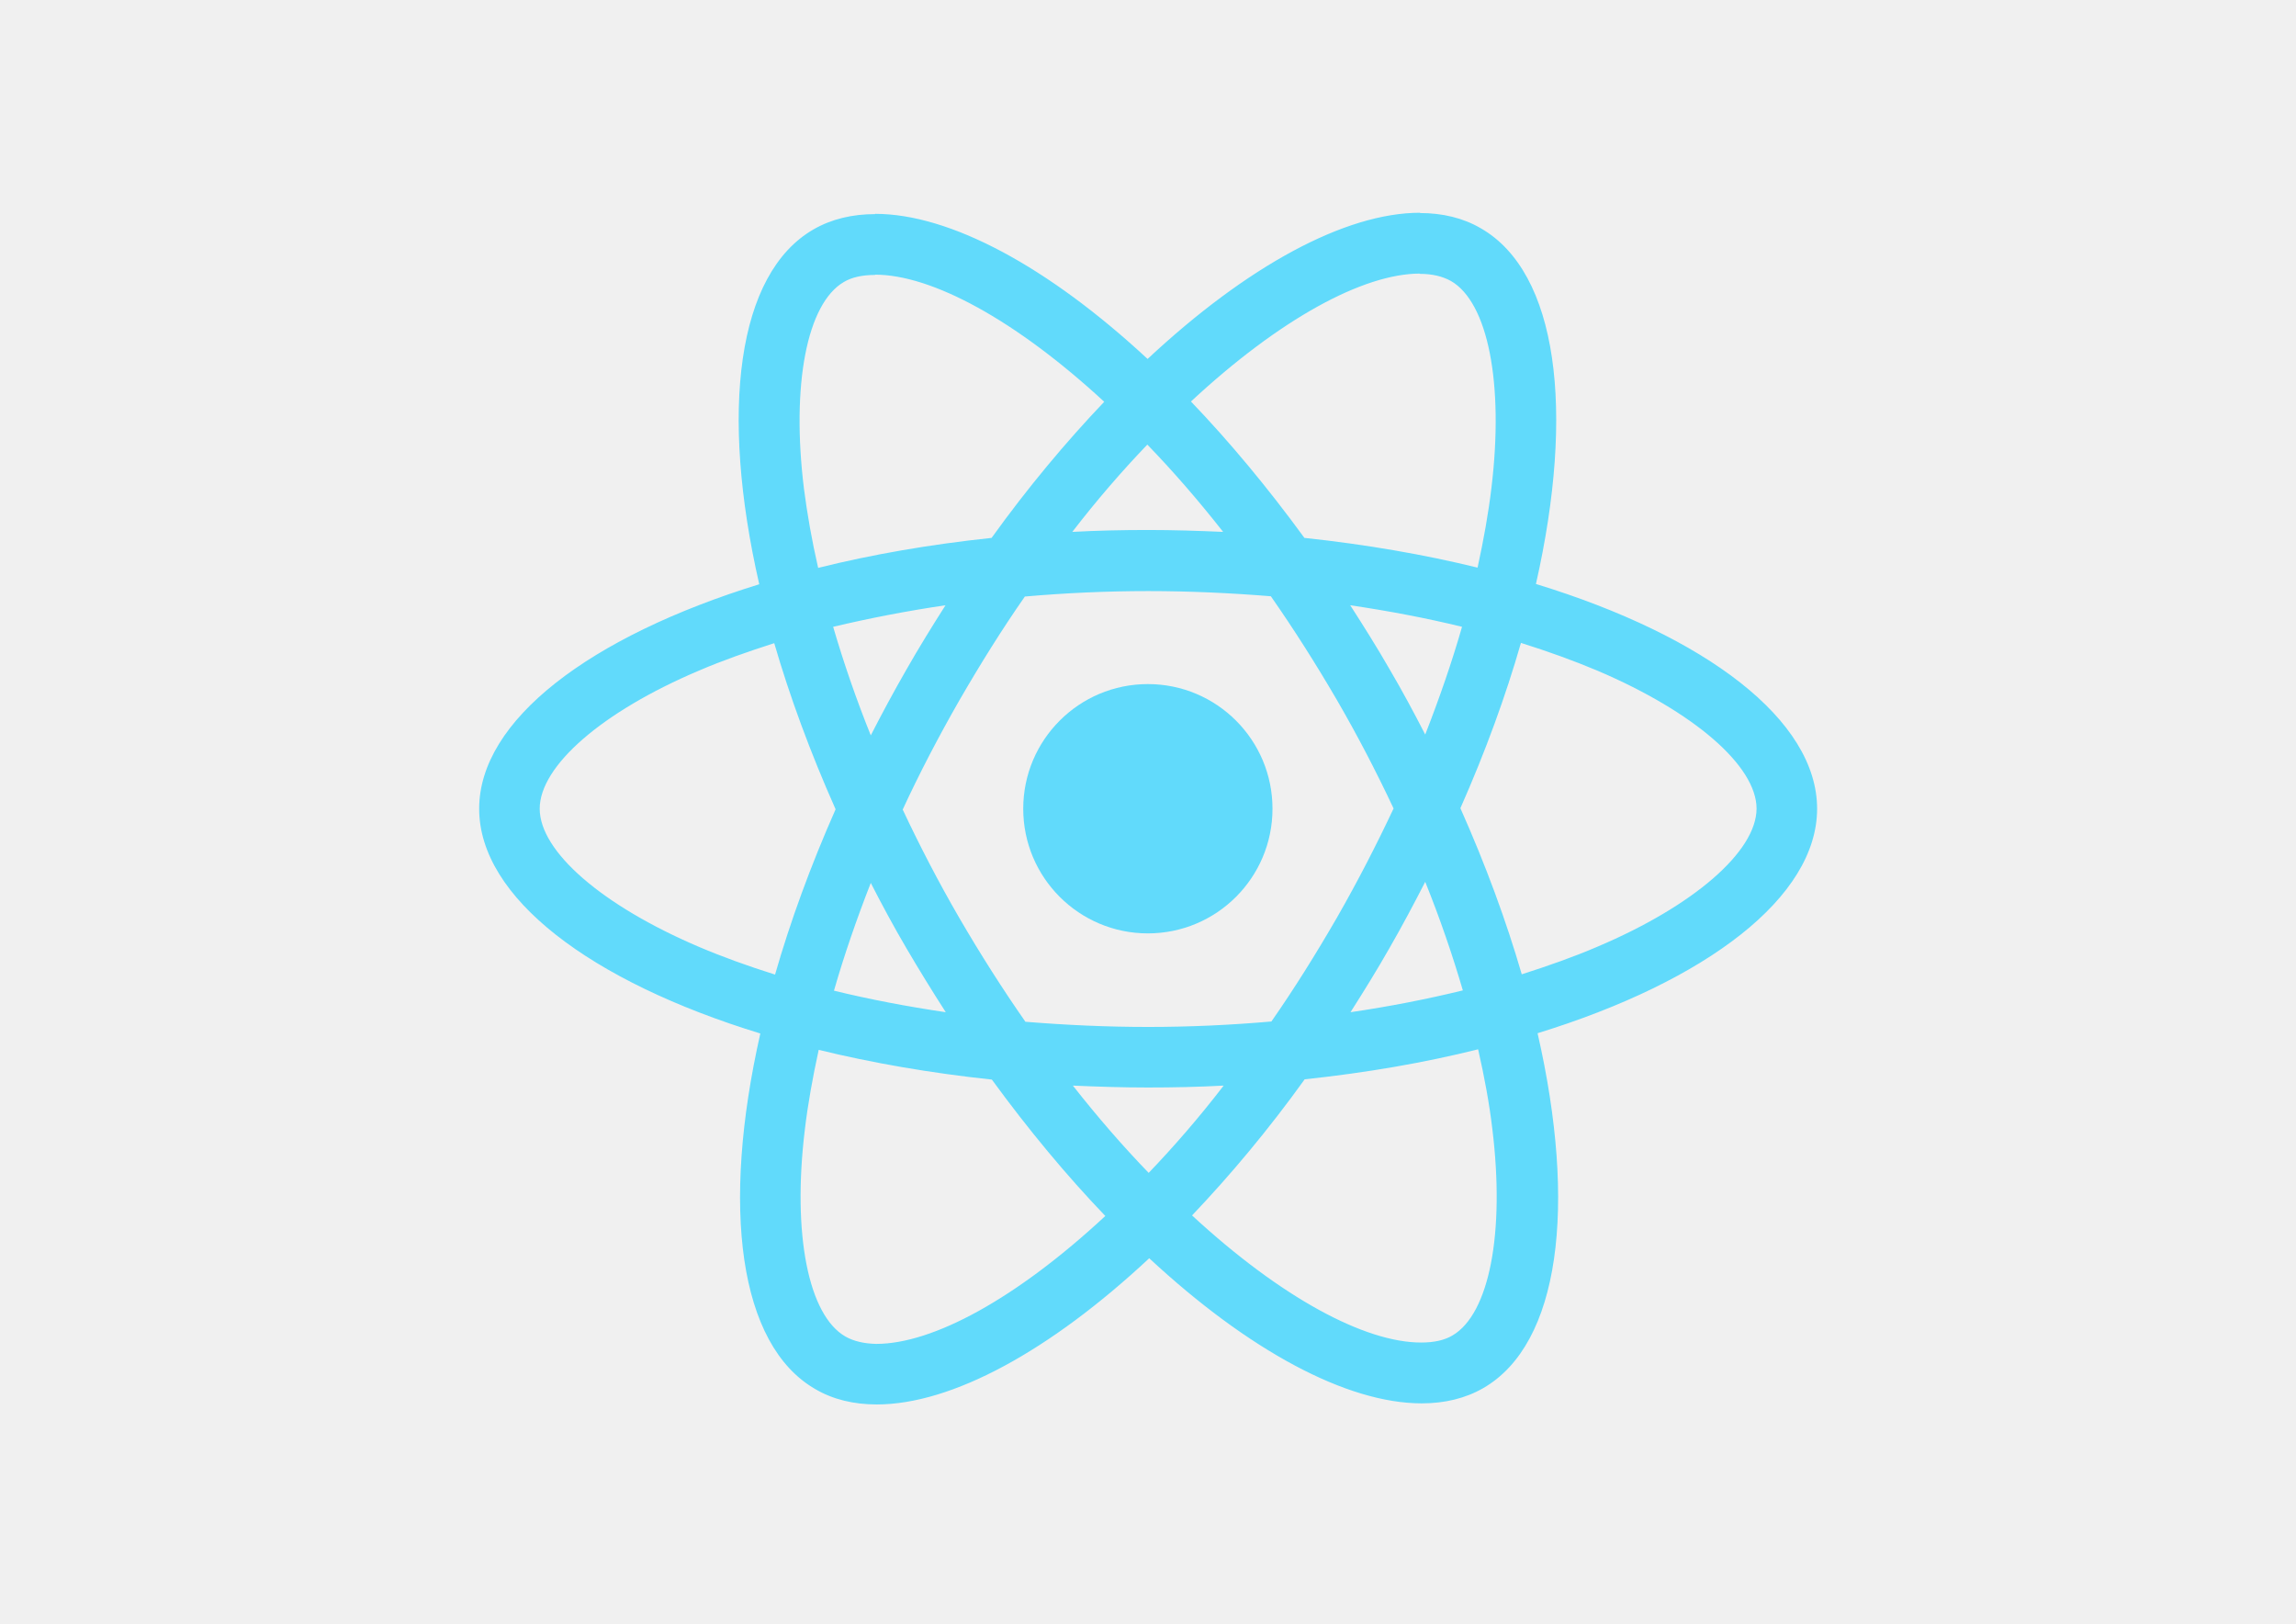
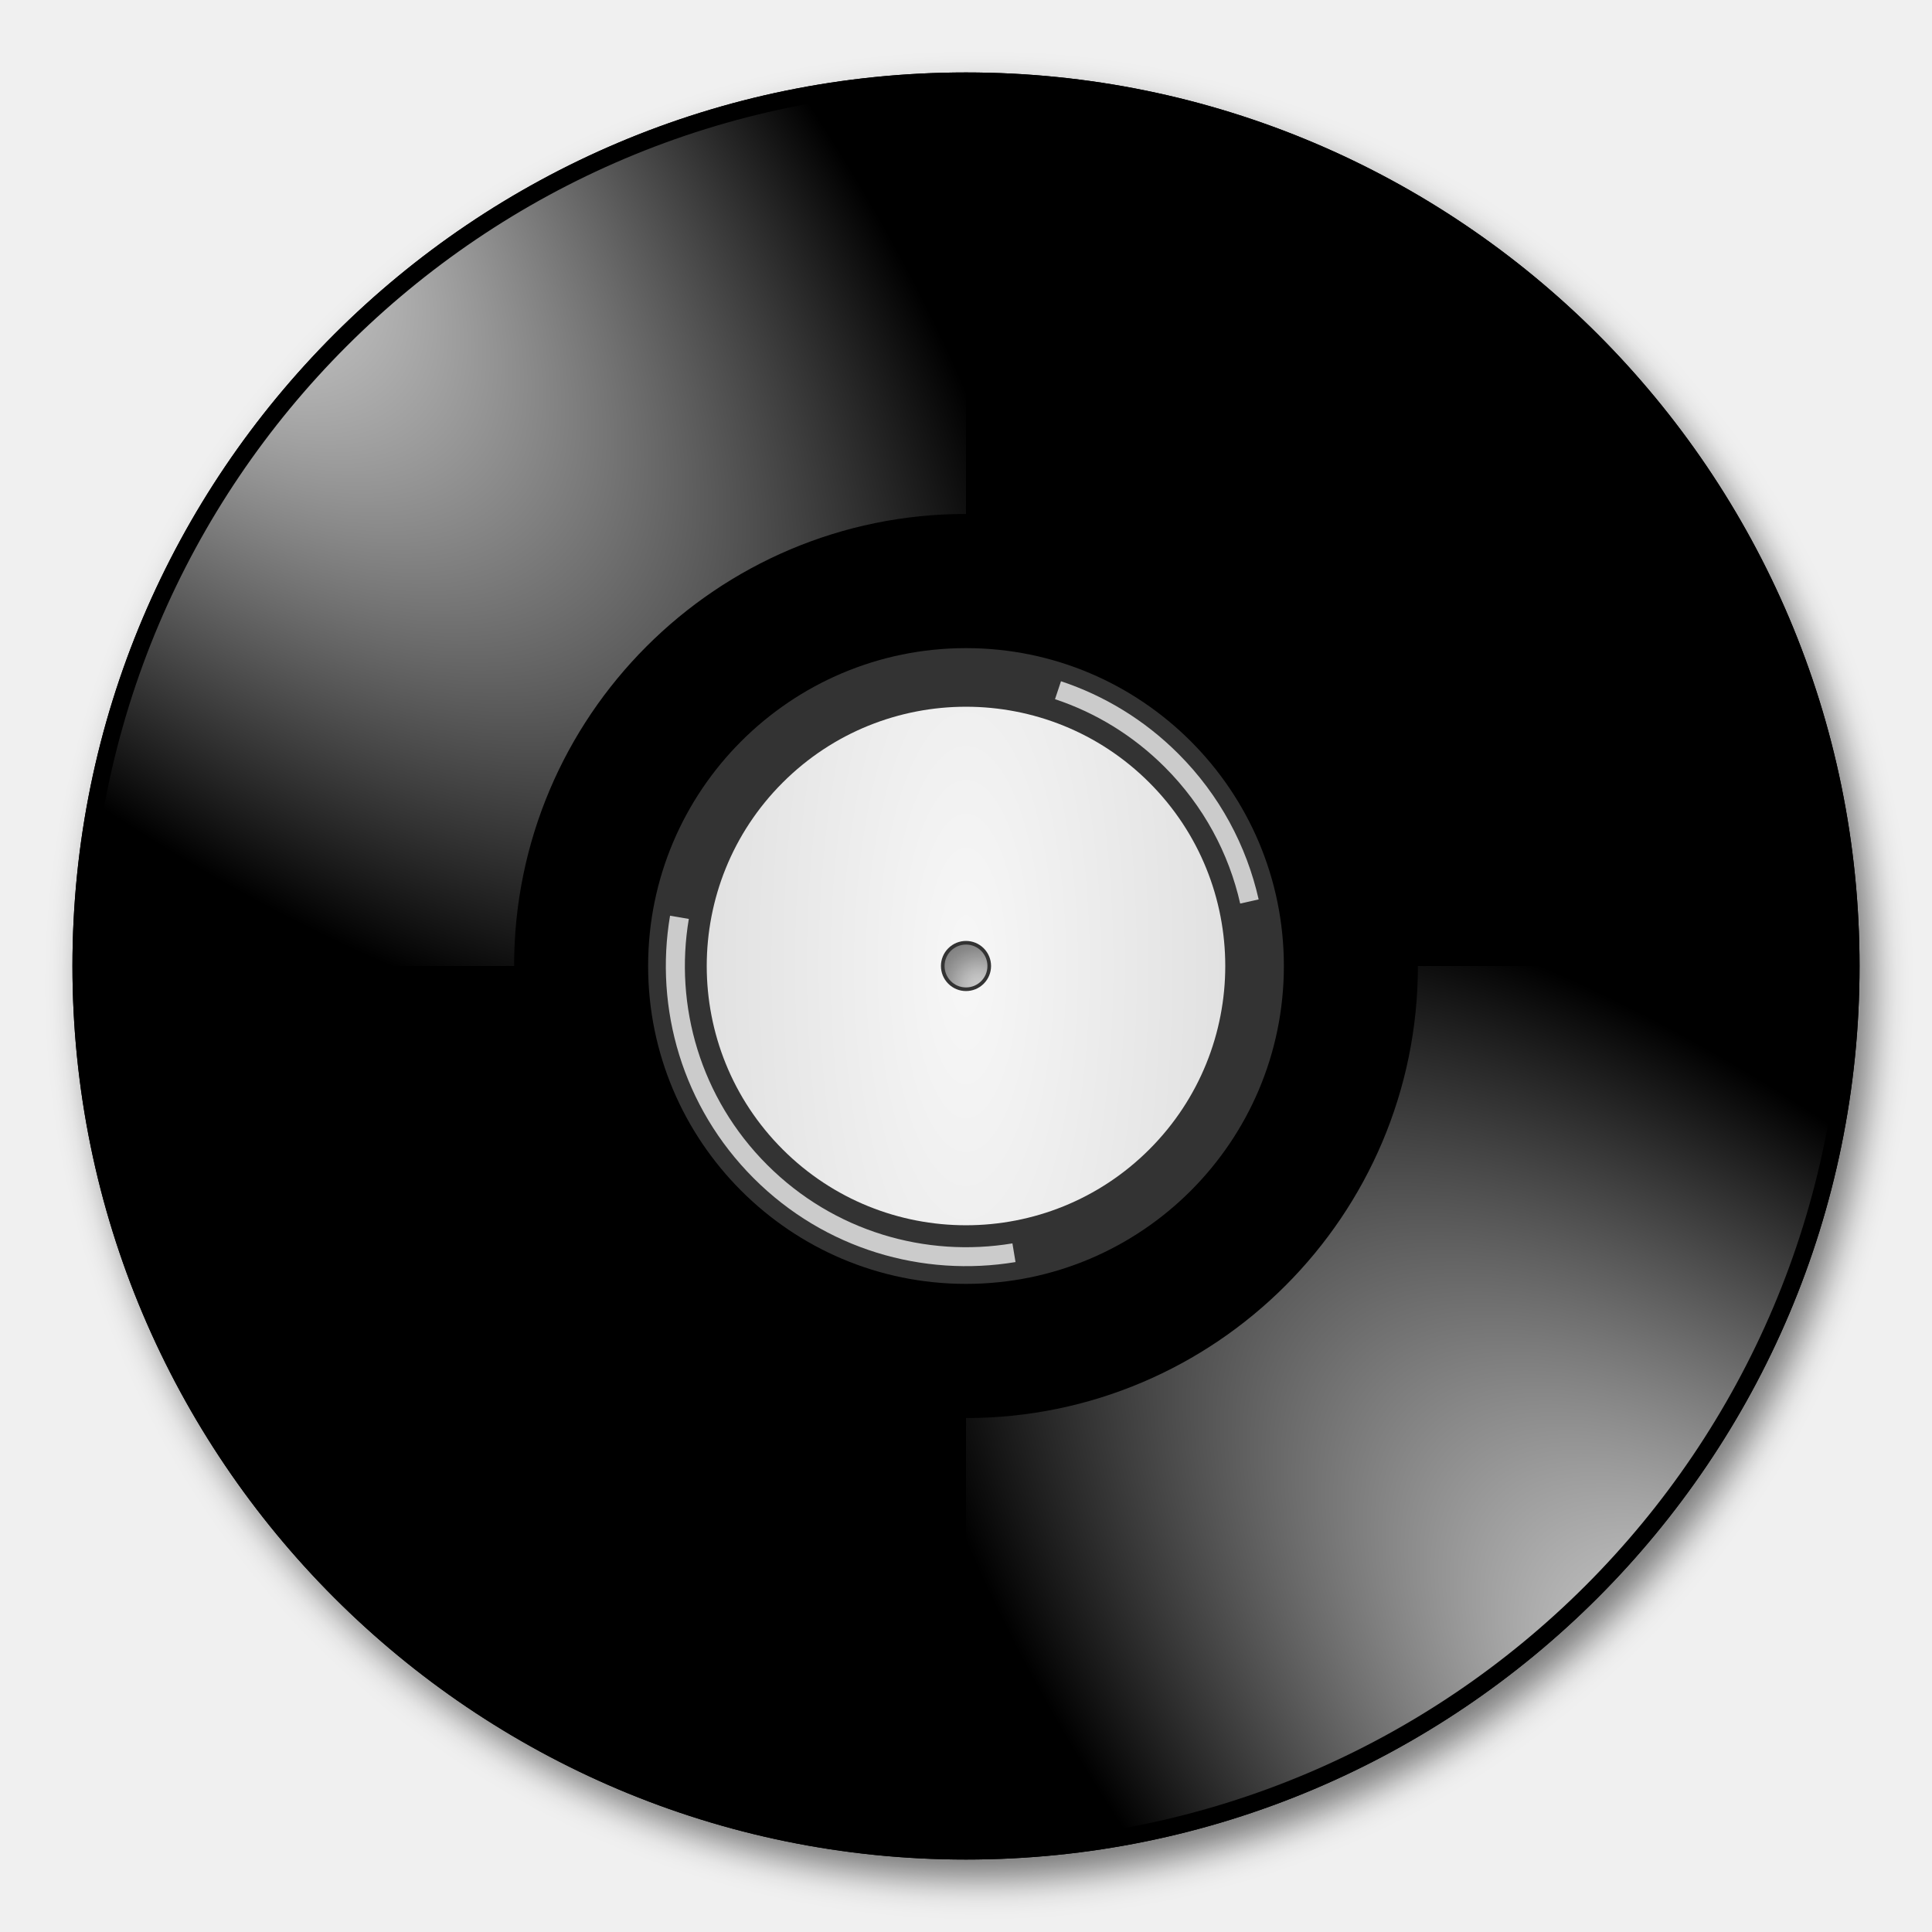
- <svg xmlns="http://www.w3.org/2000/svg" viewBox="0 0 841.9 595.3">
-   <g fill="#61DAFB">
-     <path d="M666.3 296.5c0-32.5-40.7-63.3-103.1-82.4 14.4-63.6 8-114.2-20.2-130.4-6.5-3.8-14.1-5.6-22.4-5.6v22.3c4.6 0 8.3.9 11.4 2.6 13.6 7.8 19.5 37.5 14.9 75.7-1.1 9.4-2.9 19.3-5.1 29.4-19.6-4.8-41-8.5-63.5-10.9-13.5-18.5-27.5-35.3-41.6-50 32.6-30.3 63.2-46.9 84-46.9V78c-27.5 0-63.5 19.6-99.9 53.6-36.4-33.8-72.4-53.2-99.9-53.2v22.3c20.7 0 51.4 16.5 84 46.6-14 14.7-28 31.4-41.3 49.9-22.6 2.4-44 6.1-63.6 11-2.3-10-4-19.7-5.2-29-4.7-38.2 1.1-67.9 14.6-75.8 3-1.8 6.9-2.6 11.5-2.6V78.5c-8.4 0-16 1.8-22.6 5.6-28.1 16.2-34.4 66.7-19.9 130.1-62.2 19.2-102.7 49.9-102.7 82.3 0 32.5 40.7 63.3 103.1 82.4-14.4 63.6-8 114.2 20.2 130.4 6.5 3.8 14.1 5.6 22.5 5.6 27.5 0 63.5-19.6 99.9-53.6 36.4 33.8 72.4 53.2 99.9 53.2 8.4 0 16-1.8 22.6-5.6 28.1-16.2 34.4-66.7 19.9-130.1 62-19.1 102.5-49.9 102.5-82.3zm-130.2-66.7c-3.7 12.9-8.3 26.2-13.5 39.5-4.1-8-8.4-16-13.1-24-4.6-8-9.5-15.8-14.4-23.4 14.2 2.1 27.9 4.7 41 7.9zm-45.8 106.5c-7.8 13.5-15.8 26.3-24.1 38.2-14.9 1.3-30 2-45.2 2-15.1 0-30.2-.7-45-1.9-8.3-11.9-16.4-24.6-24.2-38-7.6-13.1-14.5-26.4-20.8-39.8 6.2-13.4 13.2-26.8 20.7-39.9 7.8-13.5 15.8-26.3 24.1-38.2 14.9-1.3 30-2 45.2-2 15.1 0 30.2.7 45 1.9 8.3 11.9 16.4 24.6 24.2 38 7.6 13.1 14.5 26.4 20.8 39.8-6.3 13.4-13.2 26.8-20.7 39.9zm32.3-13c5.4 13.4 10 26.8 13.8 39.8-13.1 3.2-26.9 5.9-41.2 8 4.9-7.7 9.8-15.6 14.4-23.7 4.6-8 8.9-16.1 13-24.1zM421.2 430c-9.3-9.6-18.6-20.3-27.8-32 9 .4 18.2.7 27.5.7 9.4 0 18.7-.2 27.8-.7-9 11.7-18.3 22.4-27.5 32zm-74.4-58.9c-14.2-2.1-27.9-4.7-41-7.9 3.7-12.9 8.3-26.2 13.5-39.5 4.1 8 8.4 16 13.1 24 4.7 8 9.5 15.8 14.4 23.4zM420.7 163c9.3 9.6 18.6 20.3 27.8 32-9-.4-18.2-.7-27.5-.7-9.4 0-18.7.2-27.8.7 9-11.7 18.3-22.4 27.5-32zm-74 58.9c-4.9 7.7-9.8 15.6-14.4 23.7-4.6 8-8.9 16-13 24-5.4-13.4-10-26.8-13.8-39.8 13.1-3.1 26.9-5.8 41.2-7.9zm-90.5 125.2c-35.4-15.1-58.3-34.9-58.3-50.6 0-15.7 22.9-35.6 58.3-50.6 8.6-3.7 18-7 27.7-10.1 5.7 19.6 13.2 40 22.5 60.9-9.2 20.8-16.6 41.1-22.2 60.6-9.9-3.1-19.3-6.5-28-10.2zM310 490c-13.6-7.8-19.5-37.5-14.9-75.7 1.1-9.4 2.9-19.3 5.1-29.4 19.6 4.8 41 8.5 63.5 10.9 13.5 18.5 27.5 35.3 41.6 50-32.6 30.3-63.2 46.9-84 46.9-4.5-.1-8.3-1-11.3-2.7zm237.2-76.2c4.7 38.2-1.1 67.9-14.6 75.8-3 1.8-6.9 2.6-11.5 2.6-20.7 0-51.4-16.5-84-46.6 14-14.7 28-31.4 41.3-49.9 22.6-2.4 44-6.1 63.6-11 2.3 10.1 4.1 19.8 5.2 29.1zm38.5-66.7c-8.6 3.7-18 7-27.7 10.1-5.7-19.6-13.2-40-22.5-60.9 9.2-20.8 16.6-41.1 22.2-60.6 9.9 3.1 19.3 6.5 28.1 10.2 35.4 15.1 58.3 34.9 58.3 50.6-.1 15.7-23 35.6-58.4 50.6zM320.8 78.4z" />
-     <circle cx="420.9" cy="296.5" r="45.7" />
-     <path d="M520.5 78.1z" />
-   </g>
+ <svg xmlns="http://www.w3.org/2000/svg" xmlns:xlink="http://www.w3.org/1999/xlink" width="400" height="400" id="svg2" version="1.0">
+   <defs id="defs4">
+     <linearGradient id="linearGradient3273">
+       <stop style="stop-color:#6c6c6c" offset="0" id="stop3275" />
+       <stop style="stop-color:#3e3e3e" offset="1" id="stop3277" />
+     </linearGradient>
+     <linearGradient id="linearGradient3263">
+       <stop style="stop-color:#f7f7f7" offset="0" id="stop3265" />
+       <stop style="stop-color:#e1e1e1" offset="1" id="stop3267" />
+     </linearGradient>
+     <linearGradient id="linearGradient3153">
+       <stop style="stop-color:#ffffff" offset="0" id="stop3155" />
+       <stop style="stop-color:#ffffff;stop-opacity:0" offset="1" id="stop3157" />
+     </linearGradient>
+     <filter id="filter3315">
+       <feGaussianBlur stdDeviation="3.7" id="feGaussianBlur3317" />
+     </filter>
+     <radialGradient xlink:href="#linearGradient3153" id="radialGradient3328" gradientUnits="userSpaceOnUse" gradientTransform="matrix(-0.8695893,0.8695893,-1.961486,-1.961486,681.5104,178.1413)" cx="289.429" cy="209.669" fx="289.429" fy="209.669" r="92.5" />
+     <radialGradient xlink:href="#linearGradient3263" id="radialGradient3349" gradientUnits="userSpaceOnUse" gradientTransform="matrix(0,2.872859,-1,0,392.8438,-372.507)" cx="199.281" cy="192.844" fx="199.281" fy="192.844" r="53.688" />
+     <radialGradient xlink:href="#linearGradient3273" id="radialGradient3352" gradientUnits="userSpaceOnUse" gradientTransform="matrix(0,2.778215,-0.8238786,0,358.8798,-353.6461)" cx="199.281" cy="192.844" fx="199.281" fy="192.844" r="68.844" />
+   </defs>
+   <use x="0" y="0" xlink:href="#path3191" id="use31" transform="translate(2.71429,4)" width="100%" height="100%" style="fill-opacity:0.5;filter:url(#filter3315)" />
+   <path id="path3191" d="M 200,15 C 97.88,15 15,97.88 15,200 15,302.12 97.88,385 200,385 302.12,385 385,302.12 385,200 385,97.88 302.12,15 200,15 Z m 0,179.812 c 2.866,0 5.187,2.321 5.188,5.188 0,2.866 -2.321,5.187 -5.188,5.188 -2.866,0 -5.187,-2.321 -5.188,-5.188 0,-2.866 2.321,-5.187 5.188,-5.188 z" />
+   <path id="path3271" d="m 200,132.656 c -37.159,0 -67.344,30.184 -67.344,67.344 0,37.159 30.184,67.344 67.344,67.344 37.159,0 67.344,-30.184 67.344,-67.344 0,-37.159 -30.184,-67.344 -67.344,-67.344 z m 0,62.906 c 2.454,0 4.438,1.983 4.438,4.438 0,2.454 -1.983,4.438 -4.438,4.438 -2.454,0 -4.438,-1.983 -4.438,-4.438 0,-2.454 1.983,-4.438 4.438,-4.438 z" style="fill:#333333" />
+   <path id="path3176" d="M 200,16.781 C 301.156,16.781 383.219,98.844 383.219,200 383.219,301.156 301.156,383.219 200,383.219 98.844,383.219 16.781,301.156 16.781,200 16.781,98.844 98.844,16.781 200,16.781 Z" style="fill:none;stroke:#000000;stroke-width:3.562" />
+   <use height="100%" width="100%" transform="rotate(180,200,200)" id="use3151" xlink:href="#path3193" y="0" x="0" />
+   <path id="path3193" d="m 106.438,200 c 0,-51.651 41.911,-93.594 93.562,-93.594 V 18.562 C 99.851,18.562 18.562,99.851 18.562,200 Z" style="fill:url(#radialGradient3328)" />
+   <path id="path3215" d="M 200,132.688 C 237.167,132.688 267.312,162.833 267.312,200 267.312,237.167 237.167,267.314 200,267.314 162.833,267.314 132.686,237.167 132.686,200 132.686,162.833 162.833,132.688 200,132.688 Z" style="fill:none;stroke:#000000;stroke-width:3" />
+   <path id="path3223" d="m 237.963,162.037 c -20.953,-20.953 -54.973,-20.953 -75.926,0 -20.953,20.953 -20.953,54.973 0,75.926 20.953,20.953 54.973,20.953 75.926,0 20.953,-20.953 20.953,-54.973 0,-75.926 z m -34.295,34.295 c 2.027,2.027 2.027,5.309 0,7.336 -2.027,2.027 -5.309,2.027 -7.336,0 -2.027,-2.027 -2.027,-5.309 0,-7.336 2.027,-2.027 5.309,-2.027 7.336,0 z" style="fill:url(#radialGradient3349)" />
+   <path id="path3230" d="m 243.951,156.049 c -7.062,-7.062 -15.406,-12.053 -24.285,-15.004 l -1.237,3.712 c 8.315,2.764 16.125,7.462 22.738,14.076 8.056,8.056 13.256,17.884 15.601,28.24 l 3.823,-0.862 c -2.502,-11.056 -8.038,-21.561 -16.639,-30.163 z" style="opacity:0.743;fill:#ffffff" />
+   <path id="path3232" d="m 142.614,190.255 -3.889,-0.663 c -3.237,19.173 2.538,39.573 17.324,54.359 14.746,14.746 35.076,20.526 54.204,17.346 l -0.641,-3.867 c -17.925,2.984 -36.962,-2.446 -50.779,-16.263 -13.852,-13.852 -19.253,-32.947 -16.219,-50.912 z" style="opacity:0.743;fill:#ffffff" />
</svg>
